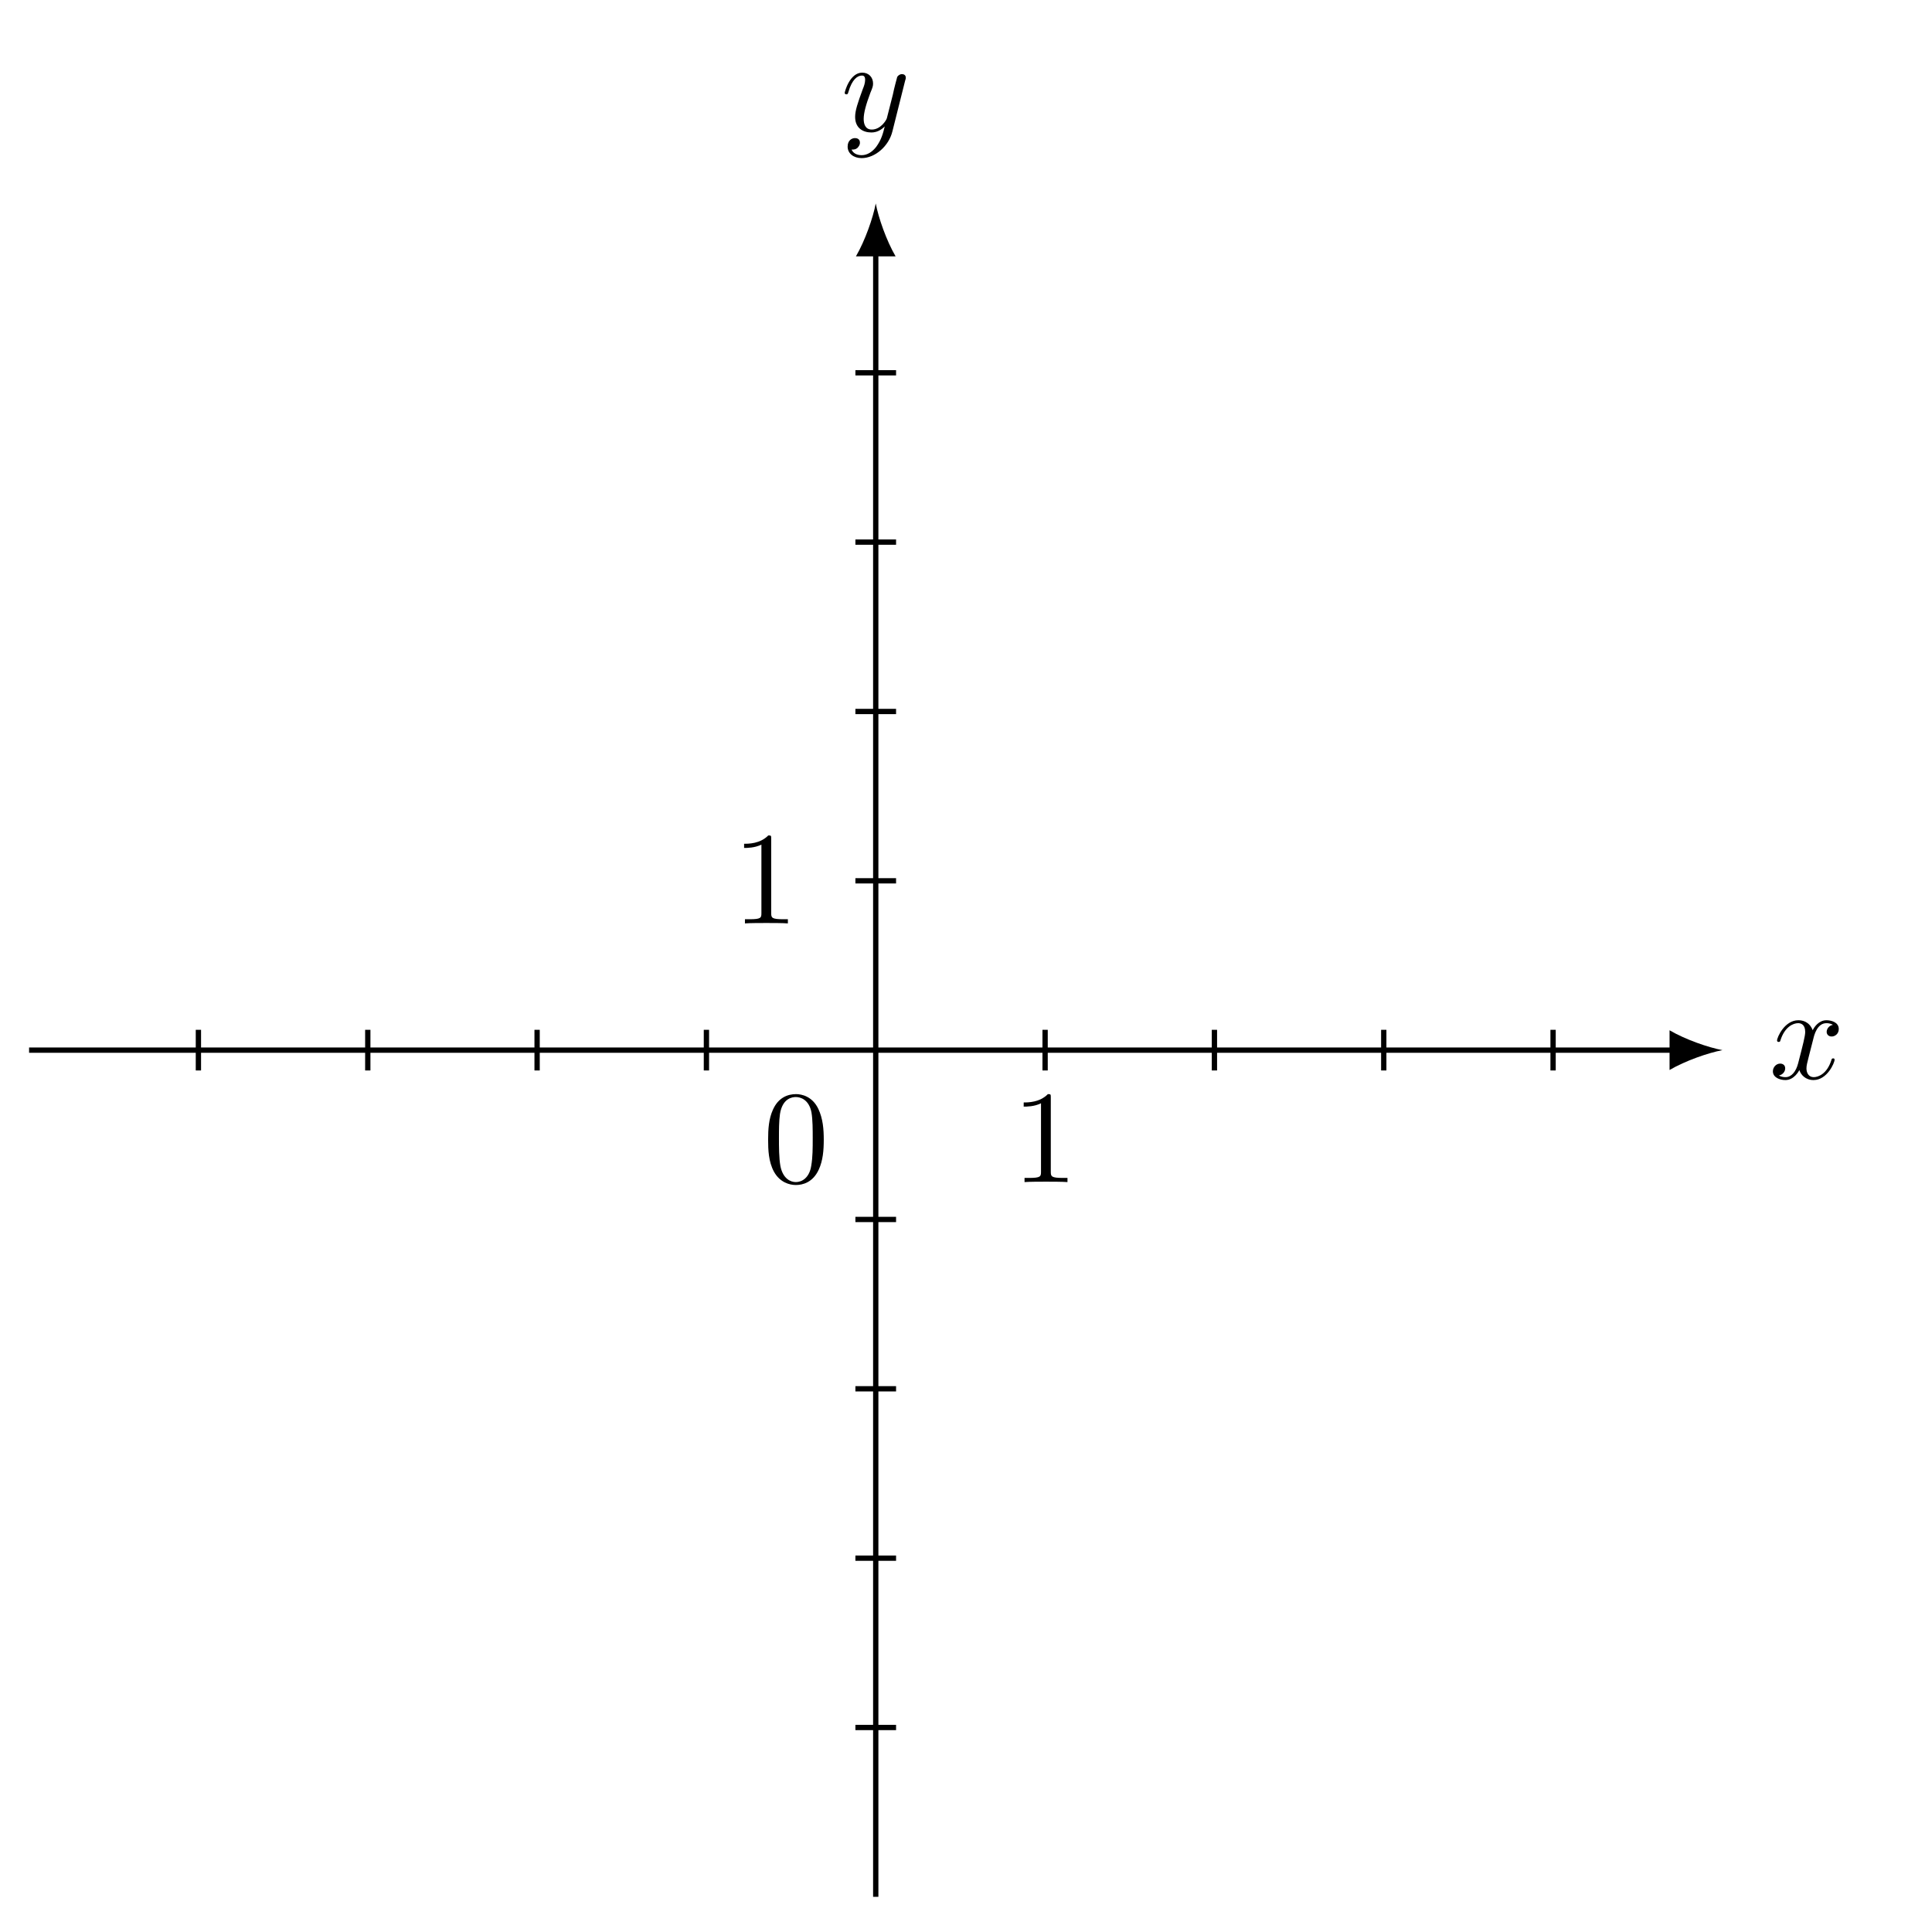
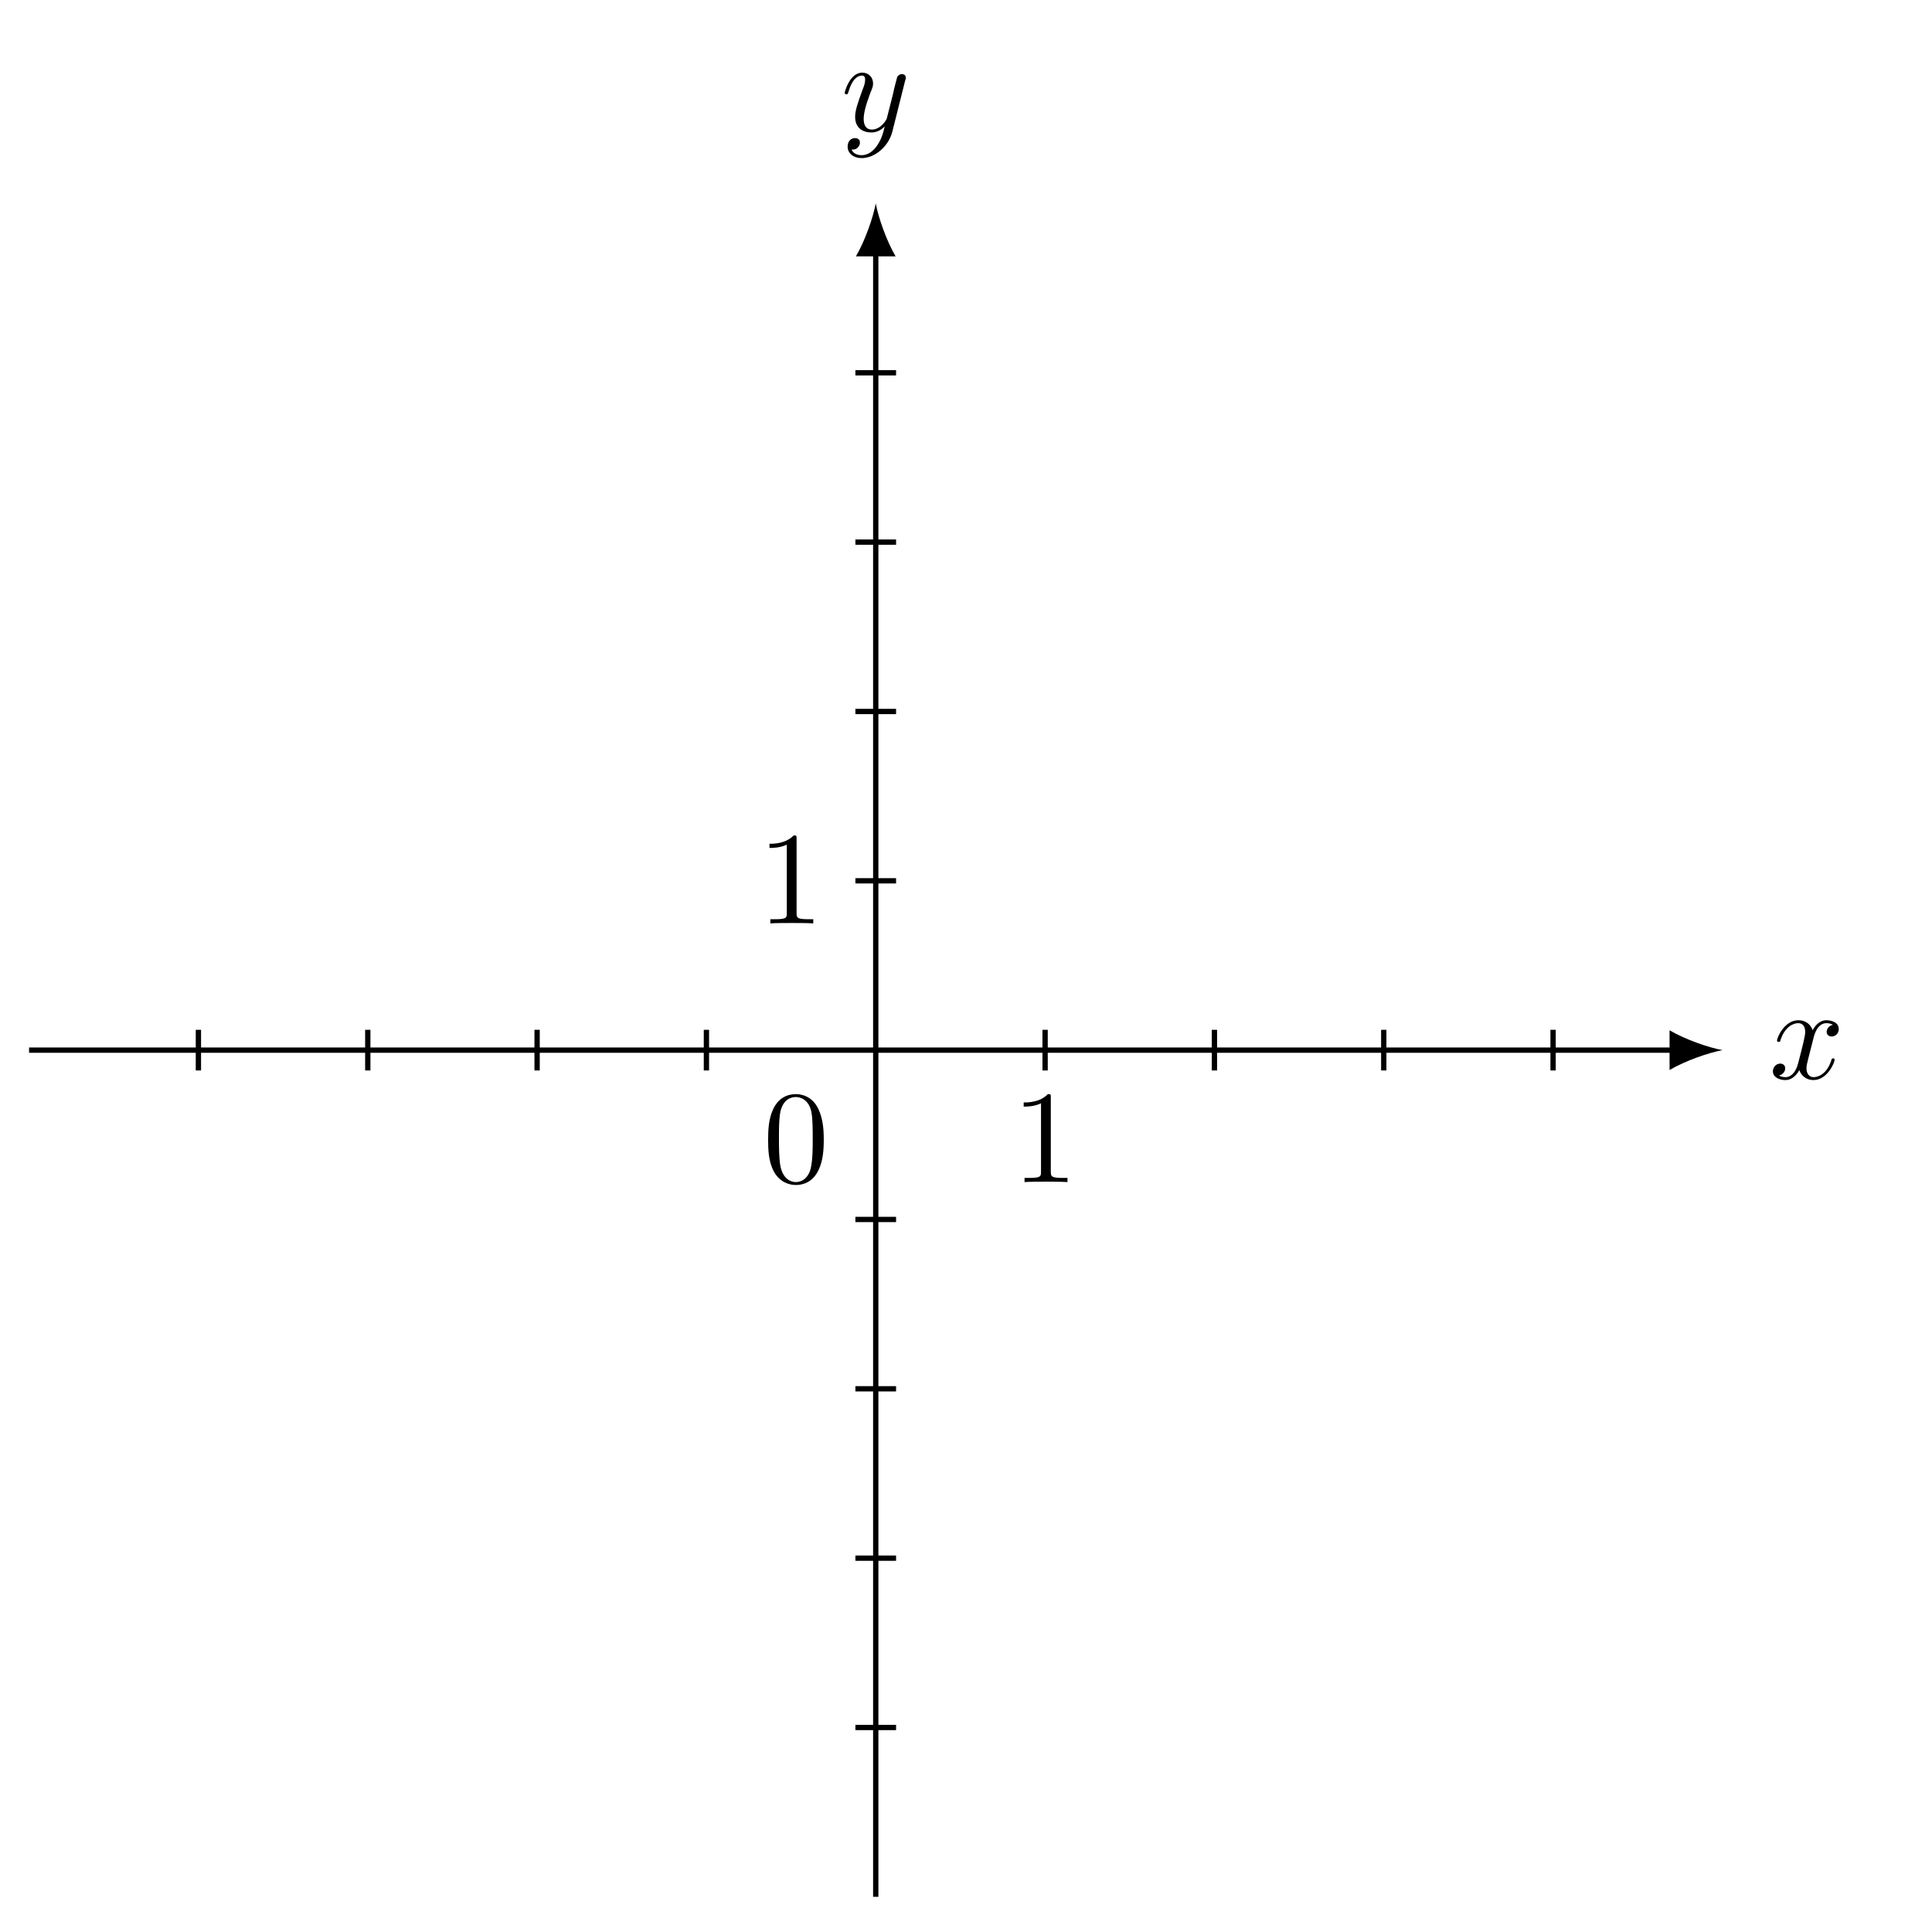
- <svg xmlns="http://www.w3.org/2000/svg" xmlns:xlink="http://www.w3.org/1999/xlink" data-source-hash="8379d61c58b5" width="144.277pt" height="144.809pt" viewBox="0 0 144.277 144.809" version="1.2">
+ <svg xmlns="http://www.w3.org/2000/svg" xmlns:xlink="http://www.w3.org/1999/xlink" data-source-hash="6a3ca5dd2e48" width="144.277pt" height="144.809pt" viewBox="0 0 144.277 144.809" version="1.2">
  <defs>
    <g>
      <symbol overflow="visible" id="glyph0-0">
        <path style="stroke:none;" d="" />
      </symbol>
      <symbol overflow="visible" id="glyph0-1">
        <path style="stroke:none;" d="M 3.312 -2.984 C 3.375 -3.25 3.594 -4.156 4.297 -4.156 C 4.344 -4.156 4.578 -4.156 4.781 -4.031 C 4.5 -3.984 4.312 -3.734 4.312 -3.5 C 4.312 -3.344 4.422 -3.156 4.688 -3.156 C 4.906 -3.156 5.219 -3.328 5.219 -3.719 C 5.219 -4.234 4.641 -4.375 4.297 -4.375 C 3.719 -4.375 3.375 -3.859 3.266 -3.625 C 3.016 -4.281 2.484 -4.375 2.188 -4.375 C 1.156 -4.375 0.594 -3.094 0.594 -2.859 C 0.594 -2.75 0.688 -2.75 0.719 -2.75 C 0.797 -2.75 0.828 -2.781 0.844 -2.859 C 1.172 -3.906 1.828 -4.156 2.172 -4.156 C 2.359 -4.156 2.703 -4.078 2.703 -3.5 C 2.703 -3.188 2.531 -2.531 2.172 -1.141 C 2.016 -0.531 1.672 -0.109 1.234 -0.109 C 1.172 -0.109 0.938 -0.109 0.734 -0.234 C 0.984 -0.281 1.203 -0.5 1.203 -0.766 C 1.203 -1.047 0.984 -1.125 0.828 -1.125 C 0.531 -1.125 0.281 -0.859 0.281 -0.547 C 0.281 -0.094 0.781 0.109 1.219 0.109 C 1.875 0.109 2.234 -0.578 2.266 -0.641 C 2.375 -0.281 2.734 0.109 3.328 0.109 C 4.344 0.109 4.906 -1.172 4.906 -1.422 C 4.906 -1.516 4.828 -1.516 4.797 -1.516 C 4.703 -1.516 4.688 -1.469 4.672 -1.406 C 4.344 -0.344 3.672 -0.109 3.344 -0.109 C 2.969 -0.109 2.797 -0.422 2.797 -0.766 C 2.797 -0.984 2.859 -1.203 2.969 -1.641 Z M 3.312 -2.984 " />
      </symbol>
      <symbol overflow="visible" id="glyph0-2">
        <path style="stroke:none;" d="M 4.812 -3.781 C 4.859 -3.906 4.859 -3.938 4.859 -4 C 4.859 -4.188 4.719 -4.266 4.562 -4.266 C 4.469 -4.266 4.312 -4.203 4.219 -4.062 C 4.203 -4.016 4.125 -3.703 4.078 -3.531 C 4.016 -3.266 3.938 -3 3.891 -2.734 L 3.438 -0.953 C 3.391 -0.797 2.969 -0.109 2.312 -0.109 C 1.812 -0.109 1.703 -0.547 1.703 -0.906 C 1.703 -1.359 1.875 -1.984 2.203 -2.859 C 2.375 -3.266 2.406 -3.375 2.406 -3.562 C 2.406 -4.016 2.094 -4.375 1.594 -4.375 C 0.656 -4.375 0.281 -2.938 0.281 -2.859 C 0.281 -2.75 0.391 -2.75 0.406 -2.75 C 0.5 -2.75 0.516 -2.781 0.562 -2.938 C 0.828 -3.859 1.234 -4.156 1.562 -4.156 C 1.641 -4.156 1.812 -4.156 1.812 -3.844 C 1.812 -3.594 1.719 -3.344 1.641 -3.156 C 1.25 -2.094 1.062 -1.531 1.062 -1.062 C 1.062 -0.188 1.688 0.109 2.281 0.109 C 2.672 0.109 3 -0.062 3.281 -0.344 C 3.156 0.172 3.031 0.656 2.641 1.188 C 2.375 1.531 2 1.812 1.547 1.812 C 1.406 1.812 0.953 1.781 0.797 1.391 C 0.953 1.391 1.078 1.391 1.219 1.281 C 1.312 1.188 1.422 1.062 1.422 0.875 C 1.422 0.562 1.156 0.531 1.047 0.531 C 0.828 0.531 0.5 0.688 0.5 1.172 C 0.5 1.672 0.938 2.031 1.547 2.031 C 2.562 2.031 3.594 1.125 3.859 0.016 Z M 4.812 -3.781 " />
      </symbol>
      <symbol overflow="visible" id="glyph1-0">
        <path style="stroke:none;" d="" />
      </symbol>
      <symbol overflow="visible" id="glyph1-1">
        <path style="stroke:none;" d="M 4.562 -3.172 C 4.562 -3.969 4.5 -4.75 4.156 -5.484 C 3.703 -6.438 2.891 -6.594 2.484 -6.594 C 1.875 -6.594 1.156 -6.344 0.75 -5.422 C 0.438 -4.734 0.391 -3.969 0.391 -3.172 C 0.391 -2.422 0.422 -1.531 0.828 -0.781 C 1.266 0.016 1.984 0.219 2.469 0.219 C 3 0.219 3.75 0.016 4.188 -0.938 C 4.5 -1.609 4.562 -2.391 4.562 -3.172 Z M 2.469 0 C 2.078 0 1.5 -0.25 1.312 -1.203 C 1.203 -1.797 1.203 -2.703 1.203 -3.281 C 1.203 -3.922 1.203 -4.578 1.281 -5.109 C 1.469 -6.297 2.219 -6.375 2.469 -6.375 C 2.797 -6.375 3.453 -6.203 3.641 -5.219 C 3.734 -4.672 3.734 -3.906 3.734 -3.281 C 3.734 -2.547 3.734 -1.875 3.625 -1.234 C 3.484 -0.297 2.906 0 2.469 0 Z M 2.469 0 " />
      </symbol>
      <symbol overflow="visible" id="glyph1-2">
        <path style="stroke:none;" d="M 2.906 -6.344 C 2.906 -6.578 2.906 -6.594 2.688 -6.594 C 2.078 -5.969 1.203 -5.969 0.875 -5.969 L 0.875 -5.656 C 1.078 -5.656 1.672 -5.656 2.172 -5.906 L 2.172 -0.781 C 2.172 -0.422 2.156 -0.312 1.266 -0.312 L 0.938 -0.312 L 0.938 0 C 1.281 -0.031 2.156 -0.031 2.547 -0.031 C 2.938 -0.031 3.797 -0.031 4.156 0 L 4.156 -0.312 L 3.828 -0.312 C 2.938 -0.312 2.906 -0.422 2.906 -0.781 Z M 2.906 -6.344 " />
      </symbol>
    </g>
  </defs>
  <g id="surface1">
    <path style="fill:none;stroke-width:0.399;stroke-linecap:butt;stroke-linejoin:miter;stroke:rgb(0%,0%,0%);stroke-opacity:1;stroke-miterlimit:10;" d="M -63.78 -0 L 60.193 -0 " transform="matrix(0.995014,0,0,-0.995014,65.64205,78.7109)" />
    <path style=" stroke:none;fill-rule:nonzero;fill:rgb(0%,0%,0%);fill-opacity:1;" d="M 129.105 78.711 C 128.047 78.512 126.328 77.918 125.141 77.223 L 125.141 80.199 C 126.328 79.504 128.047 78.91 129.105 78.711 " />
    <g style="fill:rgb(0%,0%,0%);fill-opacity:1;">
      <use xlink:href="#glyph0-1" x="132.605" y="80.845" />
    </g>
    <path style="fill:none;stroke-width:0.399;stroke-linecap:butt;stroke-linejoin:miter;stroke:rgb(0%,0%,0%);stroke-opacity:1;stroke-miterlimit:10;" d="M -0.001 -63.779 L -0.001 60.195 " transform="matrix(0.995014,0,0,-0.995014,65.64205,78.7109)" />
    <path style=" stroke:none;fill-rule:nonzero;fill:rgb(0%,0%,0%);fill-opacity:1;" d="M 65.641 15.25 C 65.445 16.305 64.848 18.023 64.156 19.215 L 67.129 19.215 C 66.434 18.023 65.84 16.305 65.641 15.25 " />
    <g style="fill:rgb(0%,0%,0%);fill-opacity:1;">
      <use xlink:href="#glyph0-2" x="63.034" y="9.82" />
    </g>
    <path style="fill:none;stroke-width:0.399;stroke-linecap:butt;stroke-linejoin:miter;stroke:rgb(0%,0%,0%);stroke-opacity:1;stroke-miterlimit:10;" d="M -51.025 -1.531 L -51.025 1.531 " transform="matrix(0.995014,0,0,-0.995014,65.64205,78.7109)" />
    <path style="fill:none;stroke-width:0.399;stroke-linecap:butt;stroke-linejoin:miter;stroke:rgb(0%,0%,0%);stroke-opacity:1;stroke-miterlimit:10;" d="M -38.266 -1.531 L -38.266 1.531 " transform="matrix(0.995014,0,0,-0.995014,65.64205,78.7109)" />
    <path style="fill:none;stroke-width:0.399;stroke-linecap:butt;stroke-linejoin:miter;stroke:rgb(0%,0%,0%);stroke-opacity:1;stroke-miterlimit:10;" d="M -25.511 -1.531 L -25.511 1.531 " transform="matrix(0.995014,0,0,-0.995014,65.64205,78.7109)" />
    <path style="fill:none;stroke-width:0.399;stroke-linecap:butt;stroke-linejoin:miter;stroke:rgb(0%,0%,0%);stroke-opacity:1;stroke-miterlimit:10;" d="M -12.756 -1.531 L -12.756 1.531 " transform="matrix(0.995014,0,0,-0.995014,65.64205,78.7109)" />
    <path style="fill:none;stroke-width:0.399;stroke-linecap:butt;stroke-linejoin:miter;stroke:rgb(0%,0%,0%);stroke-opacity:1;stroke-miterlimit:10;" d="M 12.757 -1.531 L 12.757 1.531 " transform="matrix(0.995014,0,0,-0.995014,65.64205,78.7109)" />
    <path style="fill:none;stroke-width:0.399;stroke-linecap:butt;stroke-linejoin:miter;stroke:rgb(0%,0%,0%);stroke-opacity:1;stroke-miterlimit:10;" d="M 25.512 -1.531 L 25.512 1.531 " transform="matrix(0.995014,0,0,-0.995014,65.64205,78.7109)" />
    <path style="fill:none;stroke-width:0.399;stroke-linecap:butt;stroke-linejoin:miter;stroke:rgb(0%,0%,0%);stroke-opacity:1;stroke-miterlimit:10;" d="M 38.268 -1.531 L 38.268 1.531 " transform="matrix(0.995014,0,0,-0.995014,65.64205,78.7109)" />
    <path style="fill:none;stroke-width:0.399;stroke-linecap:butt;stroke-linejoin:miter;stroke:rgb(0%,0%,0%);stroke-opacity:1;stroke-miterlimit:10;" d="M 51.023 -1.531 L 51.023 1.531 " transform="matrix(0.995014,0,0,-0.995014,65.64205,78.7109)" />
    <path style="fill:none;stroke-width:0.399;stroke-linecap:butt;stroke-linejoin:miter;stroke:rgb(0%,0%,0%);stroke-opacity:1;stroke-miterlimit:10;" d="M -1.533 -51.024 L 1.53 -51.024 " transform="matrix(0.995014,0,0,-0.995014,65.64205,78.7109)" />
    <path style="fill:none;stroke-width:0.399;stroke-linecap:butt;stroke-linejoin:miter;stroke:rgb(0%,0%,0%);stroke-opacity:1;stroke-miterlimit:10;" d="M -1.533 -38.269 L 1.53 -38.269 " transform="matrix(0.995014,0,0,-0.995014,65.64205,78.7109)" />
    <path style="fill:none;stroke-width:0.399;stroke-linecap:butt;stroke-linejoin:miter;stroke:rgb(0%,0%,0%);stroke-opacity:1;stroke-miterlimit:10;" d="M -1.533 -25.51 L 1.53 -25.51 " transform="matrix(0.995014,0,0,-0.995014,65.64205,78.7109)" />
    <path style="fill:none;stroke-width:0.399;stroke-linecap:butt;stroke-linejoin:miter;stroke:rgb(0%,0%,0%);stroke-opacity:1;stroke-miterlimit:10;" d="M -1.533 -12.755 L 1.53 -12.755 " transform="matrix(0.995014,0,0,-0.995014,65.64205,78.7109)" />
    <path style="fill:none;stroke-width:0.399;stroke-linecap:butt;stroke-linejoin:miter;stroke:rgb(0%,0%,0%);stroke-opacity:1;stroke-miterlimit:10;" d="M -1.533 12.755 L 1.53 12.755 " transform="matrix(0.995014,0,0,-0.995014,65.64205,78.7109)" />
    <path style="fill:none;stroke-width:0.399;stroke-linecap:butt;stroke-linejoin:miter;stroke:rgb(0%,0%,0%);stroke-opacity:1;stroke-miterlimit:10;" d="M -1.533 25.51 L 1.53 25.51 " transform="matrix(0.995014,0,0,-0.995014,65.64205,78.7109)" />
    <path style="fill:none;stroke-width:0.399;stroke-linecap:butt;stroke-linejoin:miter;stroke:rgb(0%,0%,0%);stroke-opacity:1;stroke-miterlimit:10;" d="M -1.533 38.269 L 1.53 38.269 " transform="matrix(0.995014,0,0,-0.995014,65.64205,78.7109)" />
    <path style="fill:none;stroke-width:0.399;stroke-linecap:butt;stroke-linejoin:miter;stroke:rgb(0%,0%,0%);stroke-opacity:1;stroke-miterlimit:10;" d="M -1.533 51.024 L 1.53 51.024 " transform="matrix(0.995014,0,0,-0.995014,65.64205,78.7109)" />
    <g style="fill:rgb(0%,0%,0%);fill-opacity:1;">
      <use xlink:href="#glyph1-1" x="57.183" y="88.601" />
    </g>
    <g style="fill:rgb(0%,0%,0%);fill-opacity:1;">
      <use xlink:href="#glyph1-2" x="75.856" y="88.601" />
    </g>
    <g style="fill:rgb(0%,0%,0%);fill-opacity:1;">
-       <use xlink:href="#glyph1-2" x="54.899" y="69.212" />
+       <use xlink:href="#glyph1-2" x="56.802" y="69.212" />
    </g>
  </g>
</svg>
